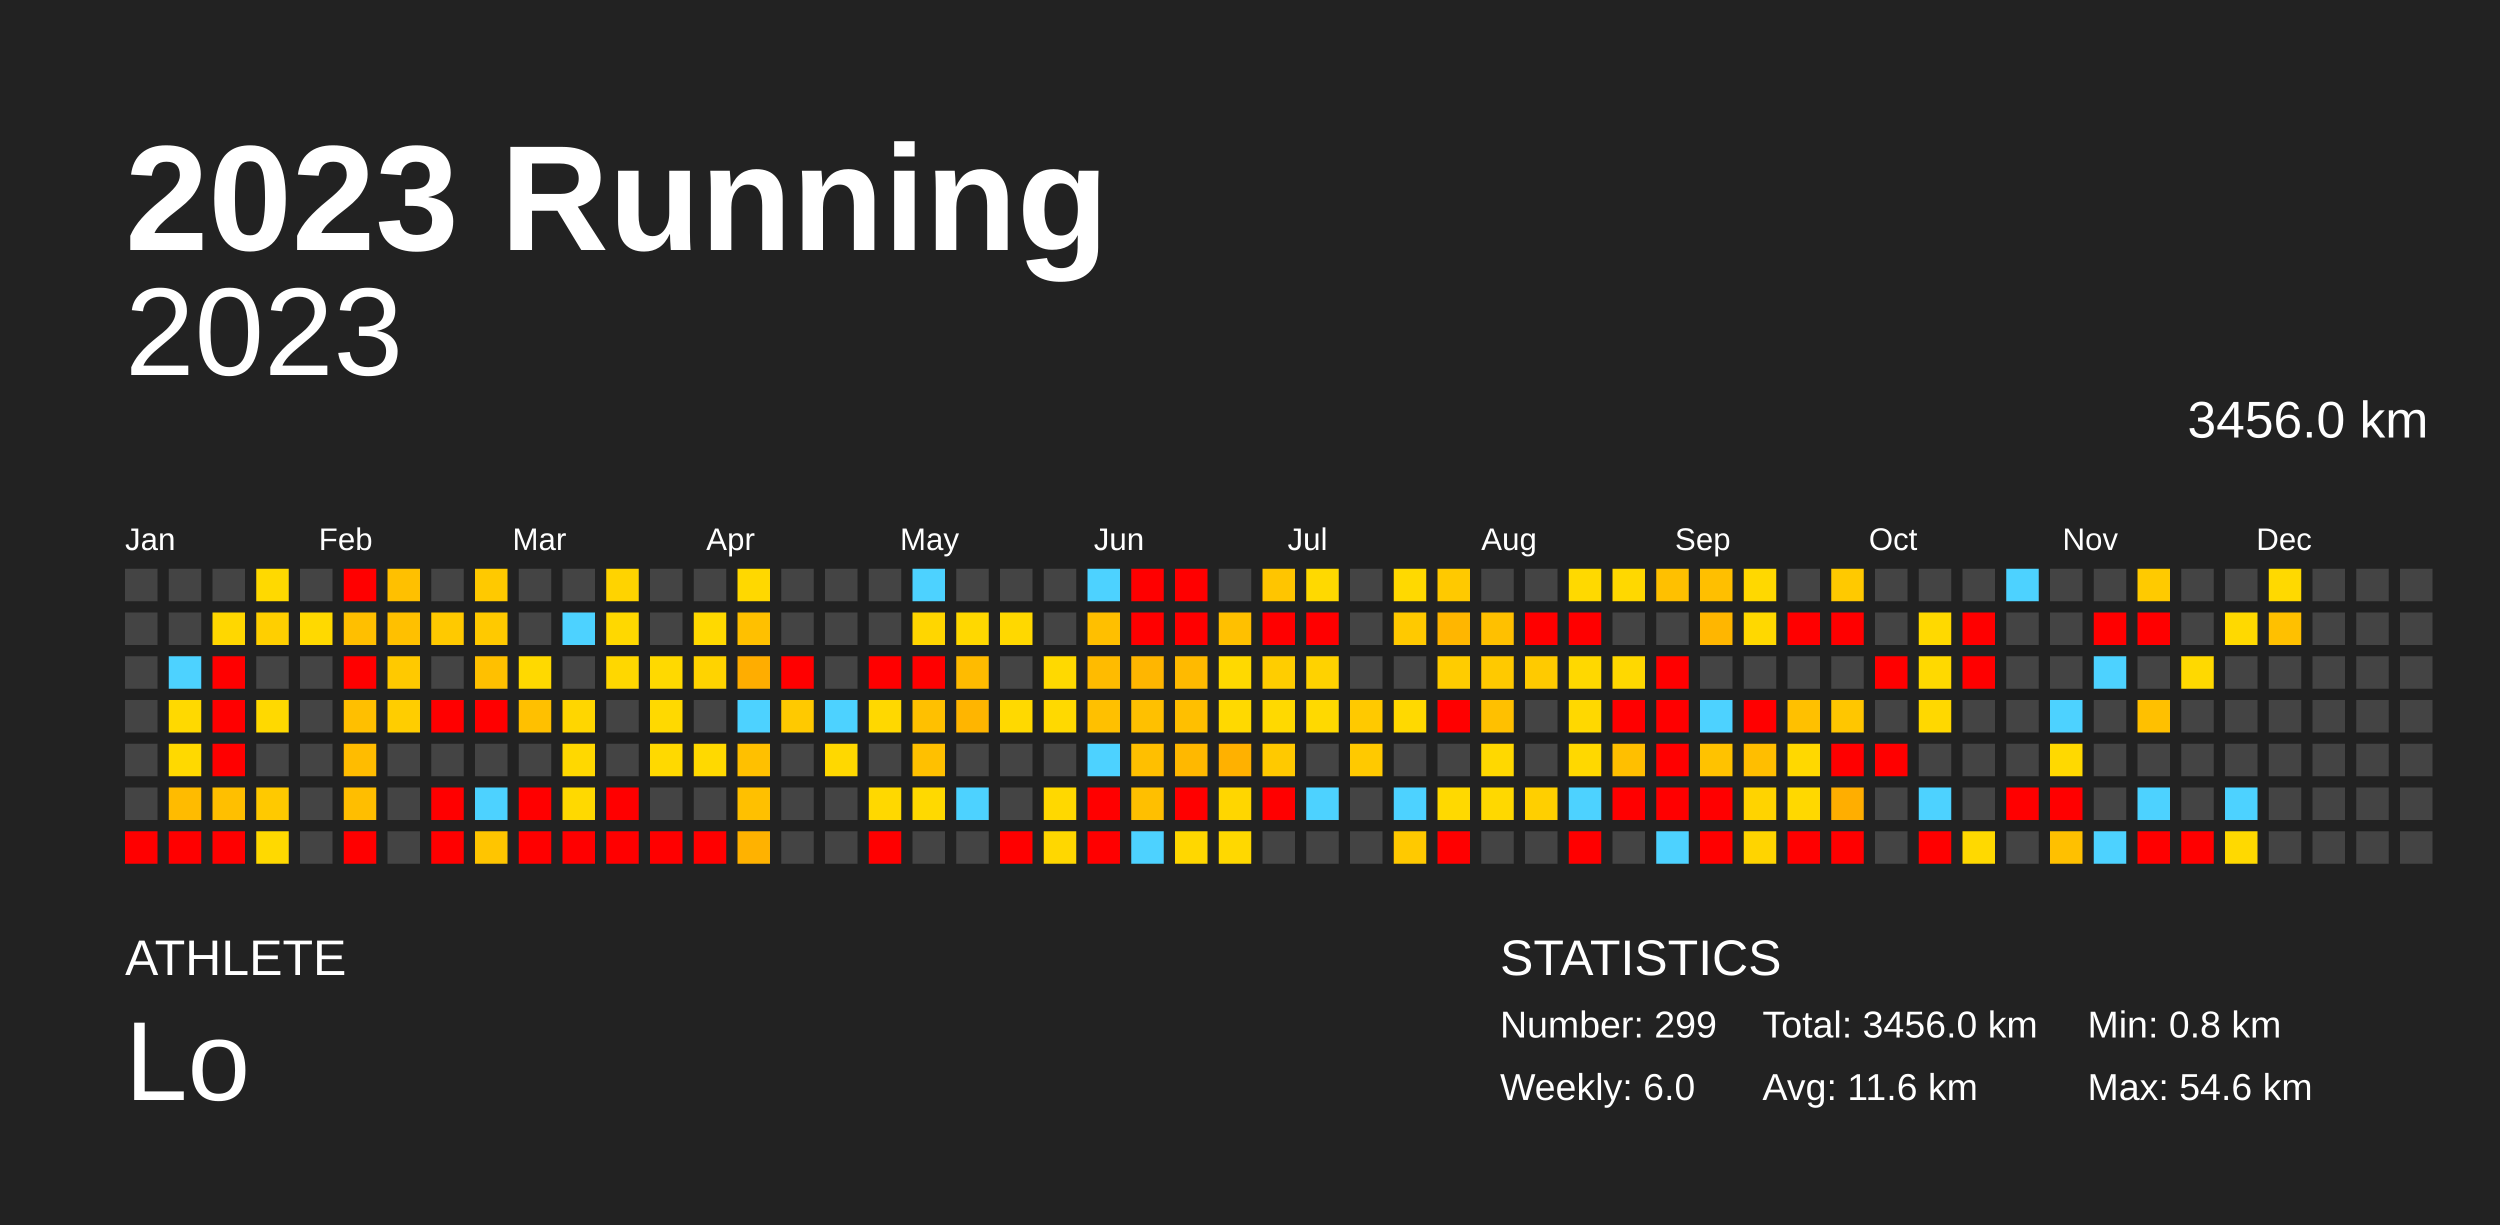
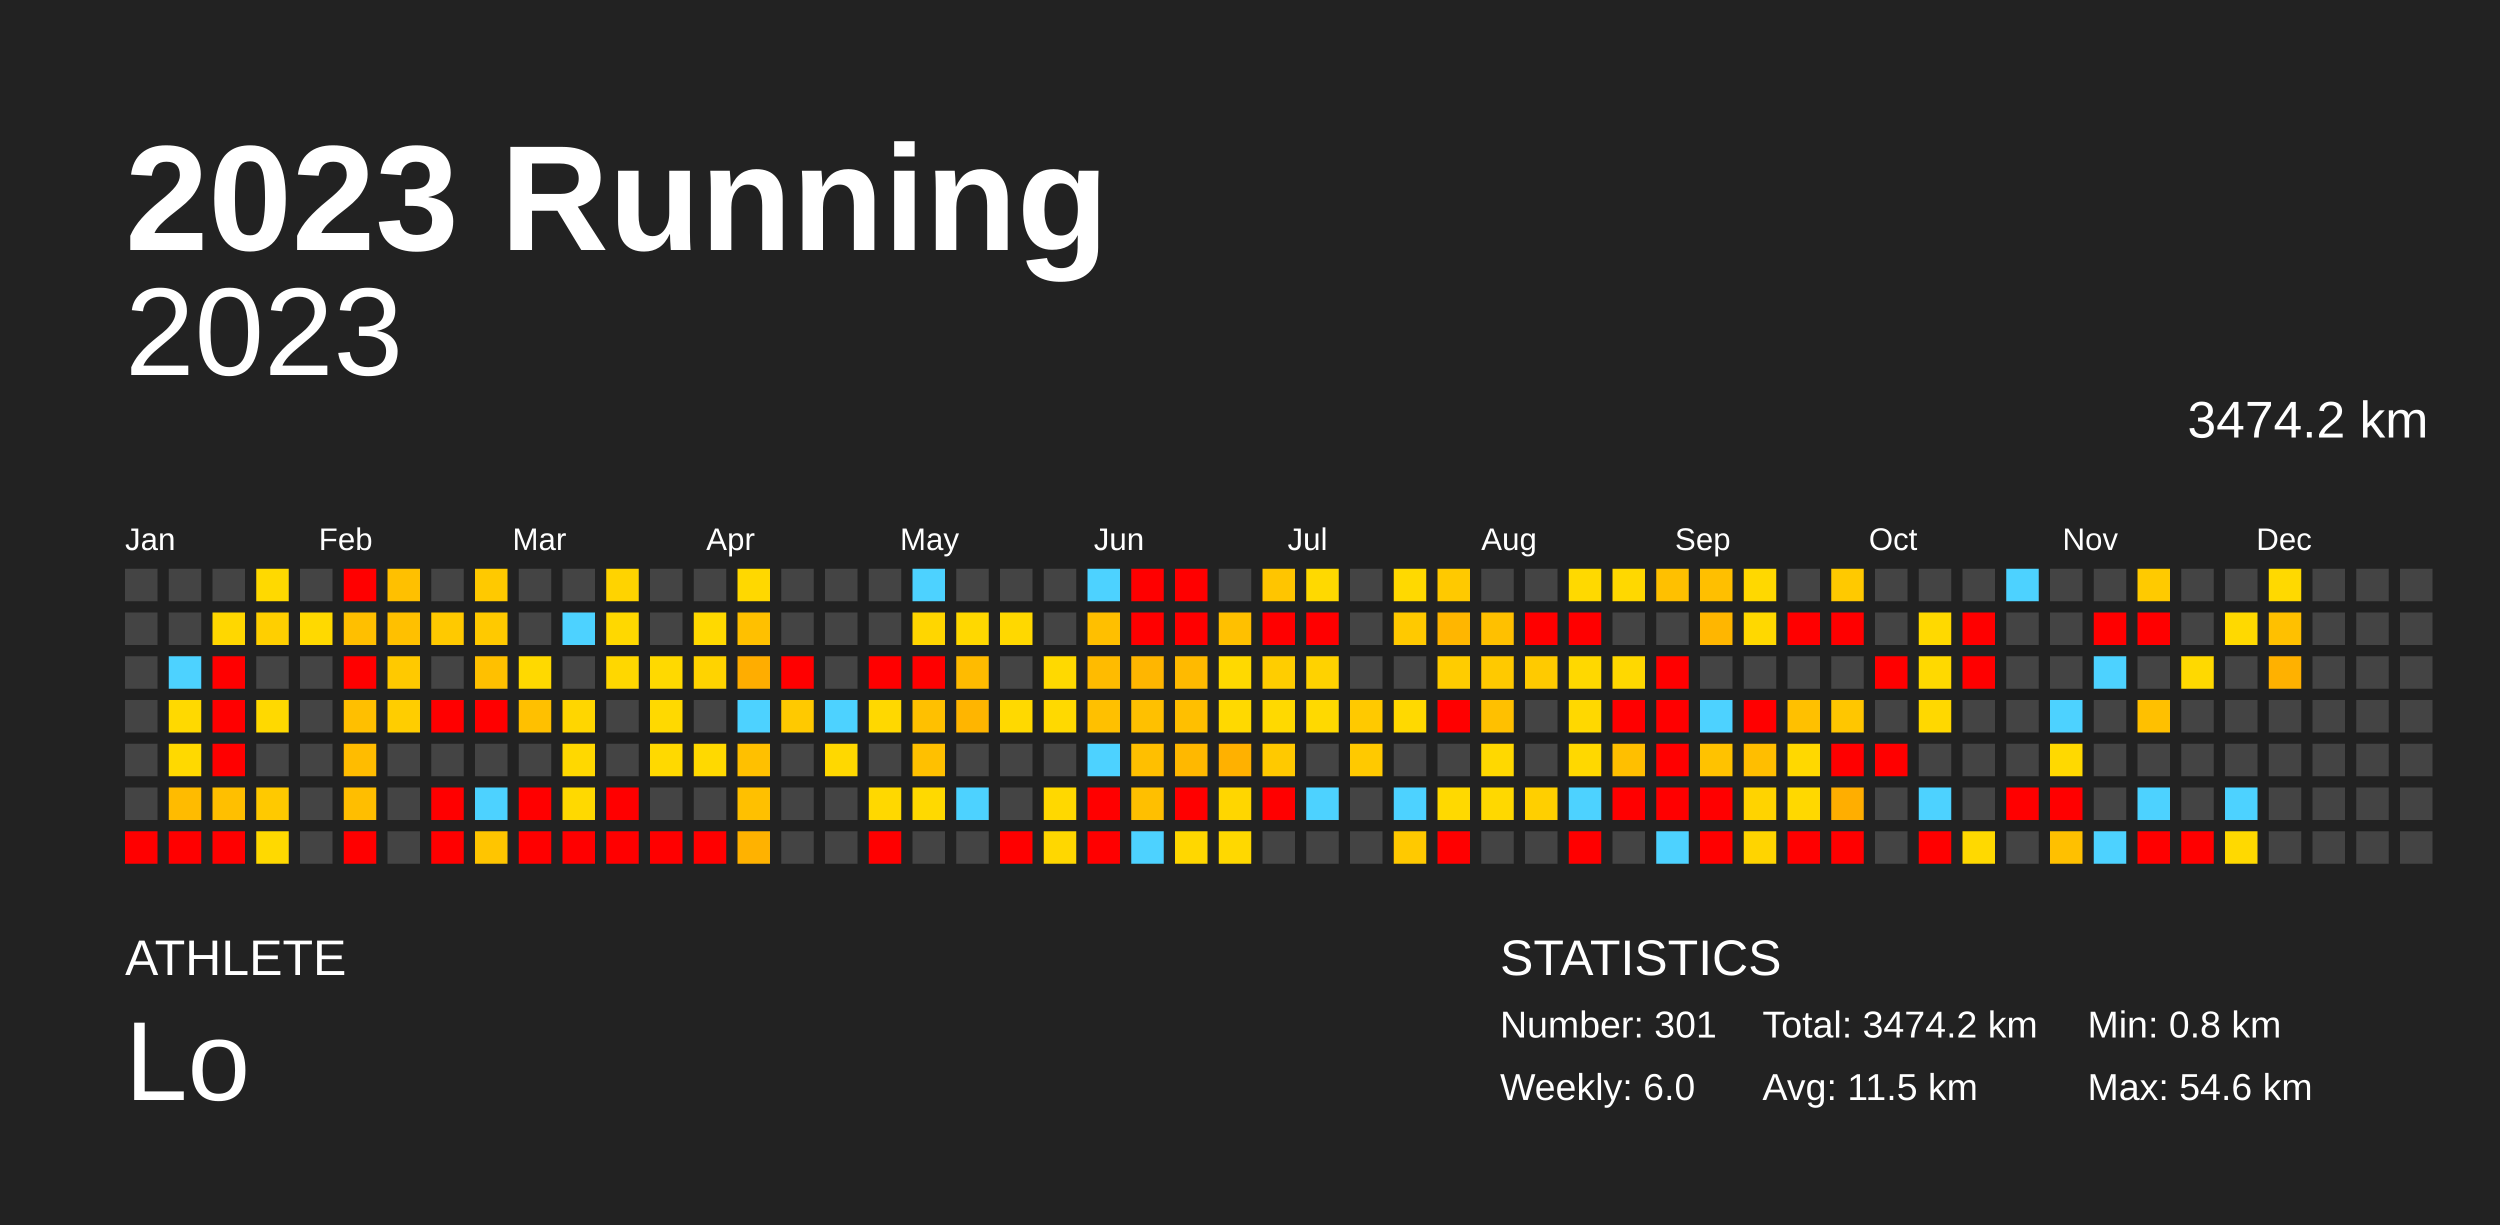
<svg xmlns="http://www.w3.org/2000/svg" baseProfile="full" height="98mm" version="1.1" viewBox="0,0,200,98" width="200mm">
  <defs />
  <rect fill="#222222" height="98" width="200" x="0" y="0" />
  <text fill="#FFFFFF" style="font-size:12px; font-family:Arial; font-weight:bold;" x="10" y="20">2023 Running</text>
  <text fill="#FFFFFF" style="font-size:4px; font-family:Arial" x="10" y="78">ATHLETE</text>
  <text fill="#FFFFFF" style="font-size:9px; font-family:Arial" x="10" y="88">Lo</text>
  <text fill="#FFFFFF" style="font-size:4px; font-family:Arial" x="120" y="78">STATISTICS</text>
-   <text fill="#FFFFFF" style="font-size:3px; font-family:Arial" x="120" y="83">Number: 299</text>
+   <text fill="#FFFFFF" style="font-size:3px; font-family:Arial" x="120" y="83">Number: 301</text>
  <text fill="#FFFFFF" style="font-size:3px; font-family:Arial" x="120" y="88">Weekly: 6.0</text>
-   <text fill="#FFFFFF" style="font-size:3px; font-family:Arial" x="141" y="83">Total: 3456.0 km</text>
-   <text fill="#FFFFFF" style="font-size:3px; font-family:Arial" x="141" y="88">Avg: 11.6 km</text>
+   <text fill="#FFFFFF" style="font-size:3px; font-family:Arial" x="141" y="83">Total: 3474.2 km</text>
+   <text fill="#FFFFFF" style="font-size:3px; font-family:Arial" x="141" y="88">Avg: 11.5 km</text>
  <text fill="#FFFFFF" style="font-size:3px; font-family:Arial" x="167" y="83">Min: 0.8 km</text>
  <text fill="#FFFFFF" style="font-size:3px; font-family:Arial" x="167" y="88">Max: 54.6 km</text>
  <text alignment-baseline="hanging" fill="#FFFFFF" style="font-size:10.0px; font-family:Arial;" x="10" y="30">2023</text>
-   <text alignment-baseline="hanging" fill="#FFFFFF" style="font-size:4.125px; font-family:Arial;" x="175" y="35">3456.0 km</text>
+   <text alignment-baseline="hanging" fill="#FFFFFF" style="font-size:4.125px; font-family:Arial;" x="175" y="35">3474.2 km</text>
  <text fill="#FFFFFF" style="font-size:2.5px; font-family:Arial" x="10.0" y="44">Jan</text>
  <text fill="#FFFFFF" style="font-size:2.5px; font-family:Arial" x="25.5" y="44">Feb</text>
  <text fill="#FFFFFF" style="font-size:2.5px; font-family:Arial" x="41.0" y="44">Mar</text>
  <text fill="#FFFFFF" style="font-size:2.5px; font-family:Arial" x="56.5" y="44">Apr</text>
  <text fill="#FFFFFF" style="font-size:2.5px; font-family:Arial" x="72.0" y="44">May</text>
  <text fill="#FFFFFF" style="font-size:2.5px; font-family:Arial" x="87.5" y="44">Jun</text>
  <text fill="#FFFFFF" style="font-size:2.5px; font-family:Arial" x="103.0" y="44">Jul</text>
  <text fill="#FFFFFF" style="font-size:2.5px; font-family:Arial" x="118.5" y="44">Aug</text>
  <text fill="#FFFFFF" style="font-size:2.5px; font-family:Arial" x="134.0" y="44">Sep</text>
  <text fill="#FFFFFF" style="font-size:2.5px; font-family:Arial" x="149.5" y="44">Oct</text>
  <text fill="#FFFFFF" style="font-size:2.5px; font-family:Arial" x="165.0" y="44">Nov</text>
  <text fill="#FFFFFF" style="font-size:2.5px; font-family:Arial" x="180.5" y="44">Dec</text>
  <rect fill="#444444" height="2.6" width="2.6" x="10.0" y="45.5" />
  <rect fill="#444444" height="2.6" width="2.6" x="10.0" y="49.0" />
  <rect fill="#444444" height="2.6" width="2.6" x="10.0" y="52.5" />
  <rect fill="#444444" height="2.6" width="2.6" x="10.0" y="56.0" />
  <rect fill="#444444" height="2.6" width="2.6" x="10.0" y="59.5" />
  <rect fill="#444444" height="2.6" width="2.6" x="10.0" y="63.0" />
  <rect fill="red" height="2.6" width="2.6" x="10.0" y="66.5" />
  <rect fill="#444444" height="2.6" width="2.6" x="13.5" y="45.5" />
  <rect fill="#444444" height="2.6" width="2.6" x="13.5" y="49.0" />
  <rect fill="#4dd2ff" height="2.6" width="2.6" x="13.5" y="52.5" />
  <rect fill="#ffd900" height="2.6" width="2.6" x="13.5" y="56.0" />
  <rect fill="#ffd900" height="2.6" width="2.6" x="13.5" y="59.5" />
  <rect fill="#ffbb00" height="2.6" width="2.6" x="13.5" y="63.0" />
  <rect fill="red" height="2.6" width="2.6" x="13.5" y="66.5" />
  <rect fill="#444444" height="2.6" width="2.6" x="17.0" y="45.5" />
  <rect fill="#ffd700" height="2.6" width="2.6" x="17.0" y="49.0" />
  <rect fill="red" height="2.6" width="2.6" x="17.0" y="52.5" />
  <rect fill="red" height="2.6" width="2.6" x="17.0" y="56.0" />
  <rect fill="red" height="2.6" width="2.6" x="17.0" y="59.5" />
  <rect fill="#ffbf00" height="2.6" width="2.6" x="17.0" y="63.0" />
  <rect fill="red" height="2.6" width="2.6" x="17.0" y="66.5" />
  <rect fill="#ffd900" height="2.6" width="2.6" x="20.5" y="45.5" />
  <rect fill="#ffcf00" height="2.6" width="2.6" x="20.5" y="49.0" />
  <rect fill="#444444" height="2.6" width="2.6" x="20.5" y="52.5" />
  <rect fill="#ffd900" height="2.6" width="2.6" x="20.5" y="56.0" />
  <rect fill="#444444" height="2.6" width="2.6" x="20.5" y="59.5" />
  <rect fill="#ffc900" height="2.6" width="2.6" x="20.5" y="63.0" />
  <rect fill="#ffd900" height="2.6" width="2.6" x="20.5" y="66.5" />
  <rect fill="#444444" height="2.6" width="2.6" x="24.0" y="45.5" />
  <rect fill="#ffd900" height="2.6" width="2.6" x="24.0" y="49.0" />
  <rect fill="#444444" height="2.6" width="2.6" x="24.0" y="52.5" />
  <rect fill="#444444" height="2.6" width="2.6" x="24.0" y="56.0" />
  <rect fill="#444444" height="2.6" width="2.6" x="24.0" y="59.5" />
  <rect fill="#444444" height="2.6" width="2.6" x="24.0" y="63.0" />
  <rect fill="#444444" height="2.6" width="2.6" x="24.0" y="66.5" />
  <rect fill="red" height="2.6" width="2.6" x="27.5" y="45.5" />
  <rect fill="#ffbf00" height="2.6" width="2.6" x="27.5" y="49.0" />
  <rect fill="red" height="2.6" width="2.6" x="27.5" y="52.5" />
  <rect fill="#ffbf00" height="2.6" width="2.6" x="27.5" y="56.0" />
  <rect fill="#ffbc00" height="2.6" width="2.6" x="27.5" y="59.5" />
  <rect fill="#ffbe00" height="2.6" width="2.6" x="27.5" y="63.0" />
  <rect fill="red" height="2.6" width="2.6" x="27.5" y="66.5" />
  <rect fill="#ffc000" height="2.6" width="2.6" x="31.0" y="45.5" />
  <rect fill="#ffc000" height="2.6" width="2.6" x="31.0" y="49.0" />
  <rect fill="#ffc900" height="2.6" width="2.6" x="31.0" y="52.5" />
  <rect fill="#ffcd00" height="2.6" width="2.6" x="31.0" y="56.0" />
  <rect fill="#444444" height="2.6" width="2.6" x="31.0" y="59.5" />
  <rect fill="#444444" height="2.6" width="2.6" x="31.0" y="63.0" />
  <rect fill="#444444" height="2.6" width="2.6" x="31.0" y="66.5" />
  <rect fill="#444444" height="2.6" width="2.6" x="34.5" y="45.5" />
  <rect fill="#ffc900" height="2.6" width="2.6" x="34.5" y="49.0" />
  <rect fill="#444444" height="2.6" width="2.6" x="34.5" y="52.5" />
  <rect fill="red" height="2.6" width="2.6" x="34.5" y="56.0" />
  <rect fill="#444444" height="2.6" width="2.6" x="34.5" y="59.5" />
  <rect fill="red" height="2.6" width="2.6" x="34.5" y="63.0" />
  <rect fill="red" height="2.6" width="2.6" x="34.5" y="66.5" />
  <rect fill="#ffc900" height="2.6" width="2.6" x="38.0" y="45.5" />
  <rect fill="#ffc900" height="2.6" width="2.6" x="38.0" y="49.0" />
  <rect fill="#ffc000" height="2.6" width="2.6" x="38.0" y="52.5" />
  <rect fill="red" height="2.6" width="2.6" x="38.0" y="56.0" />
  <rect fill="#444444" height="2.6" width="2.6" x="38.0" y="59.5" />
  <rect fill="#4dd2ff" height="2.6" width="2.6" x="38.0" y="63.0" />
  <rect fill="#ffc500" height="2.6" width="2.6" x="38.0" y="66.5" />
  <rect fill="#444444" height="2.6" width="2.6" x="41.5" y="45.5" />
  <rect fill="#444444" height="2.6" width="2.6" x="41.5" y="49.0" />
  <rect fill="#ffd900" height="2.6" width="2.6" x="41.5" y="52.5" />
  <rect fill="#ffc000" height="2.6" width="2.6" x="41.5" y="56.0" />
  <rect fill="#444444" height="2.6" width="2.6" x="41.5" y="59.5" />
  <rect fill="red" height="2.6" width="2.6" x="41.5" y="63.0" />
  <rect fill="red" height="2.6" width="2.6" x="41.5" y="66.5" />
  <rect fill="#444444" height="2.6" width="2.6" x="45.0" y="45.5" />
  <rect fill="#4dd2ff" height="2.6" width="2.6" x="45.0" y="49.0" />
  <rect fill="#444444" height="2.6" width="2.6" x="45.0" y="52.5" />
  <rect fill="#ffd600" height="2.6" width="2.6" x="45.0" y="56.0" />
  <rect fill="#ffd800" height="2.6" width="2.6" x="45.0" y="59.5" />
  <rect fill="#ffd900" height="2.6" width="2.6" x="45.0" y="63.0" />
  <rect fill="red" height="2.6" width="2.6" x="45.0" y="66.5" />
  <rect fill="#ffd300" height="2.6" width="2.6" x="48.5" y="45.5" />
  <rect fill="#ffd800" height="2.6" width="2.6" x="48.5" y="49.0" />
  <rect fill="#ffd700" height="2.6" width="2.6" x="48.5" y="52.5" />
  <rect fill="#444444" height="2.6" width="2.6" x="48.5" y="56.0" />
  <rect fill="#444444" height="2.6" width="2.6" x="48.5" y="59.5" />
  <rect fill="red" height="2.6" width="2.6" x="48.5" y="63.0" />
  <rect fill="red" height="2.6" width="2.6" x="48.5" y="66.5" />
  <rect fill="#444444" height="2.6" width="2.6" x="52.0" y="45.5" />
  <rect fill="#444444" height="2.6" width="2.6" x="52.0" y="49.0" />
  <rect fill="#ffd900" height="2.6" width="2.6" x="52.0" y="52.5" />
  <rect fill="#ffd900" height="2.6" width="2.6" x="52.0" y="56.0" />
  <rect fill="#ffd900" height="2.6" width="2.6" x="52.0" y="59.5" />
  <rect fill="#444444" height="2.6" width="2.6" x="52.0" y="63.0" />
  <rect fill="red" height="2.6" width="2.6" x="52.0" y="66.5" />
  <rect fill="#444444" height="2.6" width="2.6" x="55.5" y="45.5" />
  <rect fill="#ffd900" height="2.6" width="2.6" x="55.5" y="49.0" />
  <rect fill="#ffd300" height="2.6" width="2.6" x="55.5" y="52.5" />
  <rect fill="#444444" height="2.6" width="2.6" x="55.5" y="56.0" />
  <rect fill="#ffd900" height="2.6" width="2.6" x="55.5" y="59.5" />
  <rect fill="#444444" height="2.6" width="2.6" x="55.5" y="63.0" />
  <rect fill="red" height="2.6" width="2.6" x="55.5" y="66.5" />
  <rect fill="#ffd800" height="2.6" width="2.6" x="59.0" y="45.5" />
  <rect fill="#ffc000" height="2.6" width="2.6" x="59.0" y="49.0" />
  <rect fill="#ffad00" height="2.6" width="2.6" x="59.0" y="52.5" />
  <rect fill="#4dd2ff" height="2.6" width="2.6" x="59.0" y="56.0" />
  <rect fill="#ffc000" height="2.6" width="2.6" x="59.0" y="59.5" />
  <rect fill="#ffc000" height="2.6" width="2.6" x="59.0" y="63.0" />
  <rect fill="#ffb200" height="2.6" width="2.6" x="59.0" y="66.5" />
  <rect fill="#444444" height="2.6" width="2.6" x="62.5" y="45.5" />
  <rect fill="#444444" height="2.6" width="2.6" x="62.5" y="49.0" />
  <rect fill="red" height="2.6" width="2.6" x="62.5" y="52.5" />
  <rect fill="#ffc900" height="2.6" width="2.6" x="62.5" y="56.0" />
  <rect fill="#444444" height="2.6" width="2.6" x="62.5" y="59.5" />
  <rect fill="#444444" height="2.6" width="2.6" x="62.5" y="63.0" />
  <rect fill="#444444" height="2.6" width="2.6" x="62.5" y="66.5" />
  <rect fill="#444444" height="2.6" width="2.6" x="66.0" y="45.5" />
  <rect fill="#444444" height="2.6" width="2.6" x="66.0" y="49.0" />
  <rect fill="#444444" height="2.6" width="2.6" x="66.0" y="52.5" />
  <rect fill="#4dd2ff" height="2.6" width="2.6" x="66.0" y="56.0" />
  <rect fill="#ffd800" height="2.6" width="2.6" x="66.0" y="59.5" />
  <rect fill="#444444" height="2.6" width="2.6" x="66.0" y="63.0" />
  <rect fill="#444444" height="2.6" width="2.6" x="66.0" y="66.5" />
  <rect fill="#444444" height="2.6" width="2.6" x="69.5" y="45.5" />
  <rect fill="#444444" height="2.6" width="2.6" x="69.5" y="49.0" />
  <rect fill="red" height="2.6" width="2.6" x="69.5" y="52.5" />
  <rect fill="#ffd800" height="2.6" width="2.6" x="69.5" y="56.0" />
  <rect fill="#444444" height="2.6" width="2.6" x="69.5" y="59.5" />
  <rect fill="#ffd800" height="2.6" width="2.6" x="69.5" y="63.0" />
  <rect fill="red" height="2.6" width="2.6" x="69.5" y="66.5" />
  <rect fill="#4dd2ff" height="2.6" width="2.6" x="73.0" y="45.5" />
  <rect fill="#ffd600" height="2.6" width="2.6" x="73.0" y="49.0" />
  <rect fill="red" height="2.6" width="2.6" x="73.0" y="52.5" />
  <rect fill="#ffc000" height="2.6" width="2.6" x="73.0" y="56.0" />
  <rect fill="#ffc000" height="2.6" width="2.6" x="73.0" y="59.5" />
  <rect fill="#ffd900" height="2.6" width="2.6" x="73.0" y="63.0" />
  <rect fill="#444444" height="2.6" width="2.6" x="73.0" y="66.5" />
  <rect fill="#444444" height="2.6" width="2.6" x="76.5" y="45.5" />
  <rect fill="#ffd800" height="2.6" width="2.6" x="76.5" y="49.0" />
  <rect fill="#ffbb00" height="2.6" width="2.6" x="76.5" y="52.5" />
  <rect fill="#ffb500" height="2.6" width="2.6" x="76.5" y="56.0" />
  <rect fill="#444444" height="2.6" width="2.6" x="76.5" y="59.5" />
  <rect fill="#4dd2ff" height="2.6" width="2.6" x="76.5" y="63.0" />
  <rect fill="#444444" height="2.6" width="2.6" x="76.5" y="66.5" />
  <rect fill="#444444" height="2.6" width="2.6" x="80.0" y="45.5" />
  <rect fill="#ffd800" height="2.6" width="2.6" x="80.0" y="49.0" />
  <rect fill="#444444" height="2.6" width="2.6" x="80.0" y="52.5" />
  <rect fill="#ffd900" height="2.6" width="2.6" x="80.0" y="56.0" />
  <rect fill="#444444" height="2.6" width="2.6" x="80.0" y="59.5" />
  <rect fill="#444444" height="2.6" width="2.6" x="80.0" y="63.0" />
  <rect fill="red" height="2.6" width="2.6" x="80.0" y="66.5" />
  <rect fill="#444444" height="2.6" width="2.6" x="83.5" y="45.5" />
  <rect fill="#444444" height="2.6" width="2.6" x="83.5" y="49.0" />
  <rect fill="#ffd900" height="2.6" width="2.6" x="83.5" y="52.5" />
  <rect fill="#ffd900" height="2.6" width="2.6" x="83.5" y="56.0" />
  <rect fill="#444444" height="2.6" width="2.6" x="83.5" y="59.5" />
  <rect fill="#ffd800" height="2.6" width="2.6" x="83.5" y="63.0" />
  <rect fill="#ffd700" height="2.6" width="2.6" x="83.5" y="66.5" />
  <rect fill="#4dd2ff" height="2.6" width="2.6" x="87.0" y="45.5" />
  <rect fill="#ffbf00" height="2.6" width="2.6" x="87.0" y="49.0" />
  <rect fill="#ffbb00" height="2.6" width="2.6" x="87.0" y="52.5" />
  <rect fill="#ffc000" height="2.6" width="2.6" x="87.0" y="56.0" />
  <rect fill="#4dd2ff" height="2.6" width="2.6" x="87.0" y="59.5" />
  <rect fill="red" height="2.6" width="2.6" x="87.0" y="63.0" />
  <rect fill="red" height="2.6" width="2.6" x="87.0" y="66.5" />
  <rect fill="red" height="2.6" width="2.6" x="90.5" y="45.5" />
  <rect fill="red" height="2.6" width="2.6" x="90.5" y="49.0" />
  <rect fill="#ffb600" height="2.6" width="2.6" x="90.5" y="52.5" />
  <rect fill="#ffc000" height="2.6" width="2.6" x="90.5" y="56.0" />
  <rect fill="#ffbf00" height="2.6" width="2.6" x="90.5" y="59.5" />
  <rect fill="#ffbf00" height="2.6" width="2.6" x="90.5" y="63.0" />
  <rect fill="#4dd2ff" height="2.6" width="2.6" x="90.5" y="66.5" />
  <rect fill="red" height="2.6" width="2.6" x="94.0" y="45.5" />
  <rect fill="red" height="2.6" width="2.6" x="94.0" y="49.0" />
  <rect fill="#ffba00" height="2.6" width="2.6" x="94.0" y="52.5" />
  <rect fill="#ffbf00" height="2.6" width="2.6" x="94.0" y="56.0" />
  <rect fill="#ffb800" height="2.6" width="2.6" x="94.0" y="59.5" />
  <rect fill="red" height="2.6" width="2.6" x="94.0" y="63.0" />
  <rect fill="#ffd700" height="2.6" width="2.6" x="94.0" y="66.5" />
  <rect fill="#444444" height="2.6" width="2.6" x="97.5" y="45.5" />
  <rect fill="#ffc000" height="2.6" width="2.6" x="97.5" y="49.0" />
  <rect fill="#ffd900" height="2.6" width="2.6" x="97.5" y="52.5" />
  <rect fill="#ffd900" height="2.6" width="2.6" x="97.5" y="56.0" />
  <rect fill="#ffb100" height="2.6" width="2.6" x="97.5" y="59.5" />
  <rect fill="#ffd600" height="2.6" width="2.6" x="97.5" y="63.0" />
  <rect fill="#ffd800" height="2.6" width="2.6" x="97.5" y="66.5" />
  <rect fill="#ffc500" height="2.6" width="2.6" x="101.0" y="45.5" />
  <rect fill="red" height="2.6" width="2.6" x="101.0" y="49.0" />
  <rect fill="#ffcd00" height="2.6" width="2.6" x="101.0" y="52.5" />
  <rect fill="#ffd900" height="2.6" width="2.6" x="101.0" y="56.0" />
  <rect fill="#ffc900" height="2.6" width="2.6" x="101.0" y="59.5" />
  <rect fill="red" height="2.6" width="2.6" x="101.0" y="63.0" />
  <rect fill="#444444" height="2.6" width="2.6" x="101.0" y="66.5" />
  <rect fill="#ffd900" height="2.6" width="2.6" x="104.5" y="45.5" />
  <rect fill="red" height="2.6" width="2.6" x="104.5" y="49.0" />
  <rect fill="#ffd200" height="2.6" width="2.6" x="104.5" y="52.5" />
  <rect fill="#ffd900" height="2.6" width="2.6" x="104.5" y="56.0" />
  <rect fill="#444444" height="2.6" width="2.6" x="104.5" y="59.5" />
  <rect fill="#4dd2ff" height="2.6" width="2.6" x="104.5" y="63.0" />
  <rect fill="#444444" height="2.6" width="2.6" x="104.5" y="66.5" />
  <rect fill="#444444" height="2.6" width="2.6" x="108.0" y="45.5" />
  <rect fill="#444444" height="2.6" width="2.6" x="108.0" y="49.0" />
  <rect fill="#444444" height="2.6" width="2.6" x="108.0" y="52.5" />
  <rect fill="#ffc900" height="2.6" width="2.6" x="108.0" y="56.0" />
  <rect fill="#ffc900" height="2.6" width="2.6" x="108.0" y="59.5" />
  <rect fill="#444444" height="2.6" width="2.6" x="108.0" y="63.0" />
  <rect fill="#444444" height="2.6" width="2.6" x="108.0" y="66.5" />
  <rect fill="#ffd900" height="2.6" width="2.6" x="111.5" y="45.5" />
  <rect fill="#ffc900" height="2.6" width="2.6" x="111.5" y="49.0" />
  <rect fill="#444444" height="2.6" width="2.6" x="111.5" y="52.5" />
  <rect fill="#ffd900" height="2.6" width="2.6" x="111.5" y="56.0" />
  <rect fill="#444444" height="2.6" width="2.6" x="111.5" y="59.5" />
  <rect fill="#4dd2ff" height="2.6" width="2.6" x="111.5" y="63.0" />
  <rect fill="#ffc900" height="2.6" width="2.6" x="111.5" y="66.5" />
  <rect fill="#ffc900" height="2.6" width="2.6" x="115.0" y="45.5" />
  <rect fill="#ffb600" height="2.6" width="2.6" x="115.0" y="49.0" />
  <rect fill="#ffcc00" height="2.6" width="2.6" x="115.0" y="52.5" />
  <rect fill="red" height="2.6" width="2.6" x="115.0" y="56.0" />
  <rect fill="#444444" height="2.6" width="2.6" x="115.0" y="59.5" />
  <rect fill="#ffd900" height="2.6" width="2.6" x="115.0" y="63.0" />
  <rect fill="red" height="2.6" width="2.6" x="115.0" y="66.5" />
  <rect fill="#444444" height="2.6" width="2.6" x="118.5" y="45.5" />
  <rect fill="#ffc000" height="2.6" width="2.6" x="118.5" y="49.0" />
  <rect fill="#ffc900" height="2.6" width="2.6" x="118.5" y="52.5" />
  <rect fill="#ffc000" height="2.6" width="2.6" x="118.5" y="56.0" />
  <rect fill="#ffd800" height="2.6" width="2.6" x="118.5" y="59.5" />
  <rect fill="#ffd800" height="2.6" width="2.6" x="118.5" y="63.0" />
  <rect fill="#444444" height="2.6" width="2.6" x="118.5" y="66.5" />
  <rect fill="#444444" height="2.6" width="2.6" x="122.0" y="45.5" />
  <rect fill="red" height="2.6" width="2.6" x="122.0" y="49.0" />
  <rect fill="#ffca00" height="2.6" width="2.6" x="122.0" y="52.5" />
  <rect fill="#444444" height="2.6" width="2.6" x="122.0" y="56.0" />
  <rect fill="#444444" height="2.6" width="2.6" x="122.0" y="59.5" />
  <rect fill="#ffcf00" height="2.6" width="2.6" x="122.0" y="63.0" />
  <rect fill="#444444" height="2.6" width="2.6" x="122.0" y="66.5" />
  <rect fill="#ffd900" height="2.6" width="2.6" x="125.5" y="45.5" />
  <rect fill="red" height="2.6" width="2.6" x="125.5" y="49.0" />
  <rect fill="#ffd800" height="2.6" width="2.6" x="125.5" y="52.5" />
  <rect fill="#ffd800" height="2.6" width="2.6" x="125.5" y="56.0" />
  <rect fill="#ffd800" height="2.6" width="2.6" x="125.5" y="59.5" />
  <rect fill="#4dd2ff" height="2.6" width="2.6" x="125.5" y="63.0" />
  <rect fill="red" height="2.6" width="2.6" x="125.5" y="66.5" />
  <rect fill="#ffd800" height="2.6" width="2.6" x="129.0" y="45.5" />
  <rect fill="#444444" height="2.6" width="2.6" x="129.0" y="49.0" />
  <rect fill="#ffd800" height="2.6" width="2.6" x="129.0" y="52.5" />
  <rect fill="red" height="2.6" width="2.6" x="129.0" y="56.0" />
  <rect fill="#ffbf00" height="2.6" width="2.6" x="129.0" y="59.5" />
  <rect fill="red" height="2.6" width="2.6" x="129.0" y="63.0" />
  <rect fill="#444444" height="2.6" width="2.6" x="129.0" y="66.5" />
  <rect fill="#ffc000" height="2.6" width="2.6" x="132.5" y="45.5" />
  <rect fill="#444444" height="2.6" width="2.6" x="132.5" y="49.0" />
  <rect fill="red" height="2.6" width="2.6" x="132.5" y="52.5" />
  <rect fill="red" height="2.6" width="2.6" x="132.5" y="56.0" />
  <rect fill="red" height="2.6" width="2.6" x="132.5" y="59.5" />
  <rect fill="red" height="2.6" width="2.6" x="132.5" y="63.0" />
  <rect fill="#4dd2ff" height="2.6" width="2.6" x="132.5" y="66.5" />
  <rect fill="#ffbf00" height="2.6" width="2.6" x="136.0" y="45.5" />
  <rect fill="#ffb600" height="2.6" width="2.6" x="136.0" y="49.0" />
  <rect fill="#444444" height="2.6" width="2.6" x="136.0" y="52.5" />
  <rect fill="#4dd2ff" height="2.6" width="2.6" x="136.0" y="56.0" />
  <rect fill="#ffc200" height="2.6" width="2.6" x="136.0" y="59.5" />
  <rect fill="red" height="2.6" width="2.6" x="136.0" y="63.0" />
  <rect fill="red" height="2.6" width="2.6" x="136.0" y="66.5" />
  <rect fill="#ffd800" height="2.6" width="2.6" x="139.5" y="45.5" />
  <rect fill="#ffd800" height="2.6" width="2.6" x="139.5" y="49.0" />
  <rect fill="#444444" height="2.6" width="2.6" x="139.5" y="52.5" />
  <rect fill="red" height="2.6" width="2.6" x="139.5" y="56.0" />
  <rect fill="#ffbe00" height="2.6" width="2.6" x="139.5" y="59.5" />
  <rect fill="#ffd300" height="2.6" width="2.6" x="139.5" y="63.0" />
  <rect fill="#ffd400" height="2.6" width="2.6" x="139.5" y="66.5" />
  <rect fill="#444444" height="2.6" width="2.6" x="143.0" y="45.5" />
  <rect fill="red" height="2.6" width="2.6" x="143.0" y="49.0" />
  <rect fill="#444444" height="2.6" width="2.6" x="143.0" y="52.5" />
  <rect fill="#ffc000" height="2.6" width="2.6" x="143.0" y="56.0" />
  <rect fill="#ffd800" height="2.6" width="2.6" x="143.0" y="59.5" />
  <rect fill="#ffd800" height="2.6" width="2.6" x="143.0" y="63.0" />
  <rect fill="red" height="2.6" width="2.6" x="143.0" y="66.5" />
  <rect fill="#ffc900" height="2.6" width="2.6" x="146.5" y="45.5" />
  <rect fill="red" height="2.6" width="2.6" x="146.5" y="49.0" />
  <rect fill="#444444" height="2.6" width="2.6" x="146.5" y="52.5" />
  <rect fill="#ffc600" height="2.6" width="2.6" x="146.5" y="56.0" />
  <rect fill="red" height="2.6" width="2.6" x="146.5" y="59.5" />
  <rect fill="#ffae00" height="2.6" width="2.6" x="146.5" y="63.0" />
  <rect fill="red" height="2.6" width="2.6" x="146.5" y="66.5" />
  <rect fill="#444444" height="2.6" width="2.6" x="150.0" y="45.5" />
  <rect fill="#444444" height="2.6" width="2.6" x="150.0" y="49.0" />
  <rect fill="red" height="2.6" width="2.6" x="150.0" y="52.5" />
  <rect fill="#444444" height="2.6" width="2.6" x="150.0" y="56.0" />
  <rect fill="red" height="2.6" width="2.6" x="150.0" y="59.5" />
  <rect fill="#444444" height="2.6" width="2.6" x="150.0" y="63.0" />
  <rect fill="#444444" height="2.6" width="2.6" x="150.0" y="66.5" />
  <rect fill="#444444" height="2.6" width="2.6" x="153.5" y="45.5" />
  <rect fill="#ffd900" height="2.6" width="2.6" x="153.5" y="49.0" />
  <rect fill="#ffd900" height="2.6" width="2.6" x="153.5" y="52.5" />
  <rect fill="#ffd800" height="2.6" width="2.6" x="153.5" y="56.0" />
  <rect fill="#444444" height="2.6" width="2.6" x="153.5" y="59.5" />
  <rect fill="#4dd2ff" height="2.6" width="2.6" x="153.5" y="63.0" />
  <rect fill="red" height="2.6" width="2.6" x="153.5" y="66.5" />
  <rect fill="#444444" height="2.6" width="2.6" x="157.0" y="45.5" />
  <rect fill="red" height="2.6" width="2.6" x="157.0" y="49.0" />
  <rect fill="red" height="2.6" width="2.6" x="157.0" y="52.5" />
  <rect fill="#444444" height="2.6" width="2.6" x="157.0" y="56.0" />
  <rect fill="#444444" height="2.6" width="2.6" x="157.0" y="59.5" />
  <rect fill="#444444" height="2.6" width="2.6" x="157.0" y="63.0" />
  <rect fill="#ffd900" height="2.6" width="2.6" x="157.0" y="66.5" />
  <rect fill="#4dd2ff" height="2.6" width="2.6" x="160.5" y="45.5" />
  <rect fill="#444444" height="2.6" width="2.6" x="160.5" y="49.0" />
  <rect fill="#444444" height="2.6" width="2.6" x="160.5" y="52.5" />
  <rect fill="#444444" height="2.6" width="2.6" x="160.5" y="56.0" />
  <rect fill="#444444" height="2.6" width="2.6" x="160.5" y="59.5" />
  <rect fill="red" height="2.6" width="2.6" x="160.5" y="63.0" />
  <rect fill="#444444" height="2.6" width="2.6" x="160.5" y="66.5" />
  <rect fill="#444444" height="2.6" width="2.6" x="164.0" y="45.5" />
  <rect fill="#444444" height="2.6" width="2.6" x="164.0" y="49.0" />
  <rect fill="#444444" height="2.6" width="2.6" x="164.0" y="52.5" />
  <rect fill="#4dd2ff" height="2.6" width="2.6" x="164.0" y="56.0" />
  <rect fill="#ffd900" height="2.6" width="2.6" x="164.0" y="59.5" />
  <rect fill="red" height="2.6" width="2.6" x="164.0" y="63.0" />
  <rect fill="#ffc000" height="2.6" width="2.6" x="164.0" y="66.5" />
  <rect fill="#444444" height="2.6" width="2.6" x="167.5" y="45.5" />
  <rect fill="red" height="2.6" width="2.6" x="167.5" y="49.0" />
  <rect fill="#4dd2ff" height="2.6" width="2.6" x="167.5" y="52.5" />
  <rect fill="#444444" height="2.6" width="2.6" x="167.5" y="56.0" />
  <rect fill="#444444" height="2.6" width="2.6" x="167.5" y="59.5" />
  <rect fill="#444444" height="2.6" width="2.6" x="167.5" y="63.0" />
  <rect fill="#4dd2ff" height="2.6" width="2.6" x="167.5" y="66.5" />
  <rect fill="#ffca00" height="2.6" width="2.6" x="171.0" y="45.5" />
  <rect fill="red" height="2.6" width="2.6" x="171.0" y="49.0" />
  <rect fill="#444444" height="2.6" width="2.6" x="171.0" y="52.5" />
  <rect fill="#ffc000" height="2.6" width="2.6" x="171.0" y="56.0" />
  <rect fill="#444444" height="2.6" width="2.6" x="171.0" y="59.5" />
  <rect fill="#4dd2ff" height="2.6" width="2.6" x="171.0" y="63.0" />
  <rect fill="red" height="2.6" width="2.6" x="171.0" y="66.5" />
  <rect fill="#444444" height="2.6" width="2.6" x="174.5" y="45.5" />
  <rect fill="#444444" height="2.6" width="2.6" x="174.5" y="49.0" />
  <rect fill="#ffd900" height="2.6" width="2.6" x="174.5" y="52.5" />
  <rect fill="#444444" height="2.6" width="2.6" x="174.5" y="56.0" />
  <rect fill="#444444" height="2.6" width="2.6" x="174.5" y="59.5" />
  <rect fill="#444444" height="2.6" width="2.6" x="174.5" y="63.0" />
  <rect fill="red" height="2.6" width="2.6" x="174.5" y="66.5" />
  <rect fill="#444444" height="2.6" width="2.6" x="178.0" y="45.5" />
  <rect fill="#ffd900" height="2.6" width="2.6" x="178.0" y="49.0" />
  <rect fill="#444444" height="2.6" width="2.6" x="178.0" y="52.5" />
  <rect fill="#444444" height="2.6" width="2.6" x="178.0" y="56.0" />
  <rect fill="#444444" height="2.6" width="2.6" x="178.0" y="59.5" />
  <rect fill="#4dd2ff" height="2.6" width="2.6" x="178.0" y="63.0" />
  <rect fill="#ffd900" height="2.6" width="2.6" x="178.0" y="66.5" />
  <rect fill="#ffd900" height="2.6" width="2.6" x="181.5" y="45.5" />
  <rect fill="#ffc000" height="2.6" width="2.6" x="181.5" y="49.0" />
-   <rect fill="#444444" height="2.6" width="2.6" x="181.5" y="52.5" />
+   <rect fill="#ffb100" height="2.6" width="2.6" x="181.5" y="52.5" />
  <rect fill="#444444" height="2.6" width="2.6" x="181.5" y="56.0" />
  <rect fill="#444444" height="2.6" width="2.6" x="181.5" y="59.5" />
  <rect fill="#444444" height="2.6" width="2.6" x="181.5" y="63.0" />
  <rect fill="#444444" height="2.6" width="2.6" x="181.5" y="66.5" />
  <rect fill="#444444" height="2.6" width="2.6" x="185.0" y="45.5" />
  <rect fill="#444444" height="2.6" width="2.6" x="185.0" y="49.0" />
  <rect fill="#444444" height="2.6" width="2.6" x="185.0" y="52.5" />
  <rect fill="#444444" height="2.6" width="2.6" x="185.0" y="56.0" />
  <rect fill="#444444" height="2.6" width="2.6" x="185.0" y="59.5" />
  <rect fill="#444444" height="2.6" width="2.6" x="185.0" y="63.0" />
  <rect fill="#444444" height="2.6" width="2.6" x="185.0" y="66.5" />
  <rect fill="#444444" height="2.6" width="2.6" x="188.5" y="45.5" />
  <rect fill="#444444" height="2.6" width="2.6" x="188.5" y="49.0" />
  <rect fill="#444444" height="2.6" width="2.6" x="188.5" y="52.5" />
  <rect fill="#444444" height="2.6" width="2.6" x="188.5" y="56.0" />
  <rect fill="#444444" height="2.6" width="2.6" x="188.5" y="59.5" />
  <rect fill="#444444" height="2.6" width="2.6" x="188.5" y="63.0" />
  <rect fill="#444444" height="2.6" width="2.6" x="188.5" y="66.5" />
  <rect fill="#444444" height="2.6" width="2.6" x="192.0" y="45.5" />
  <rect fill="#444444" height="2.6" width="2.6" x="192.0" y="49.0" />
  <rect fill="#444444" height="2.6" width="2.6" x="192.0" y="52.5" />
  <rect fill="#444444" height="2.6" width="2.6" x="192.0" y="56.0" />
  <rect fill="#444444" height="2.6" width="2.6" x="192.0" y="59.5" />
  <rect fill="#444444" height="2.6" width="2.6" x="192.0" y="63.0" />
  <rect fill="#444444" height="2.6" width="2.6" x="192.0" y="66.5" />
</svg>
